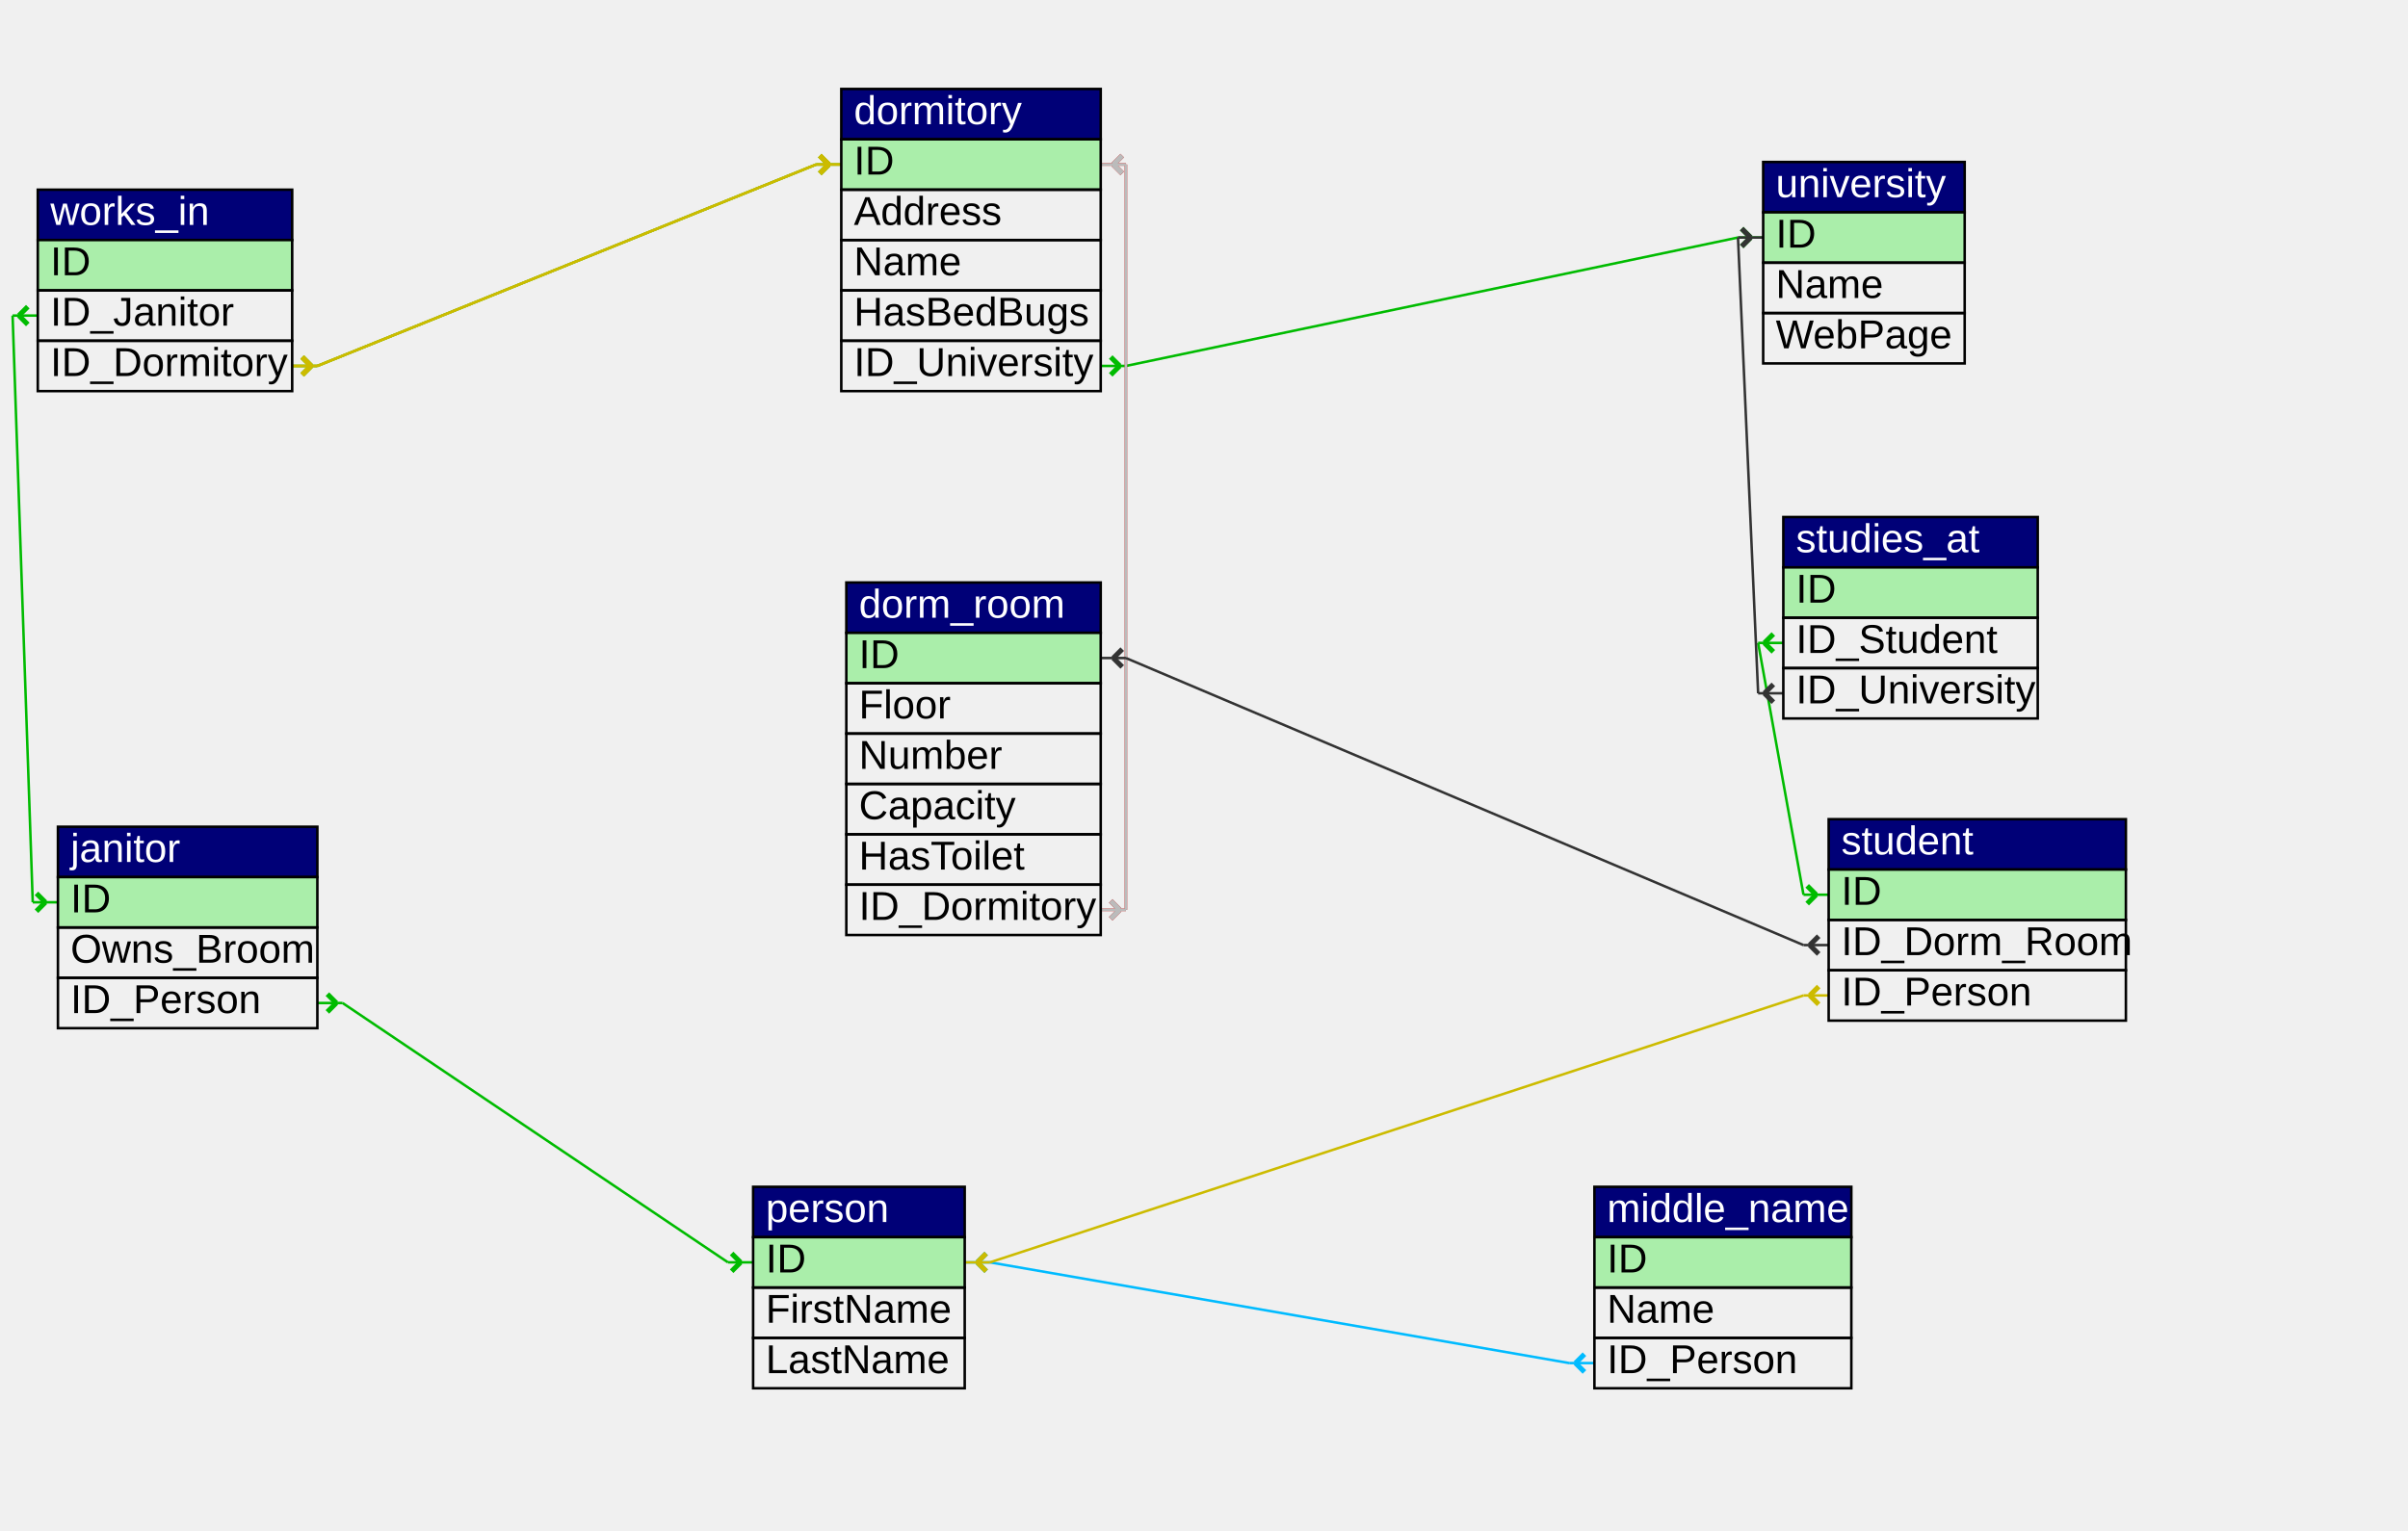
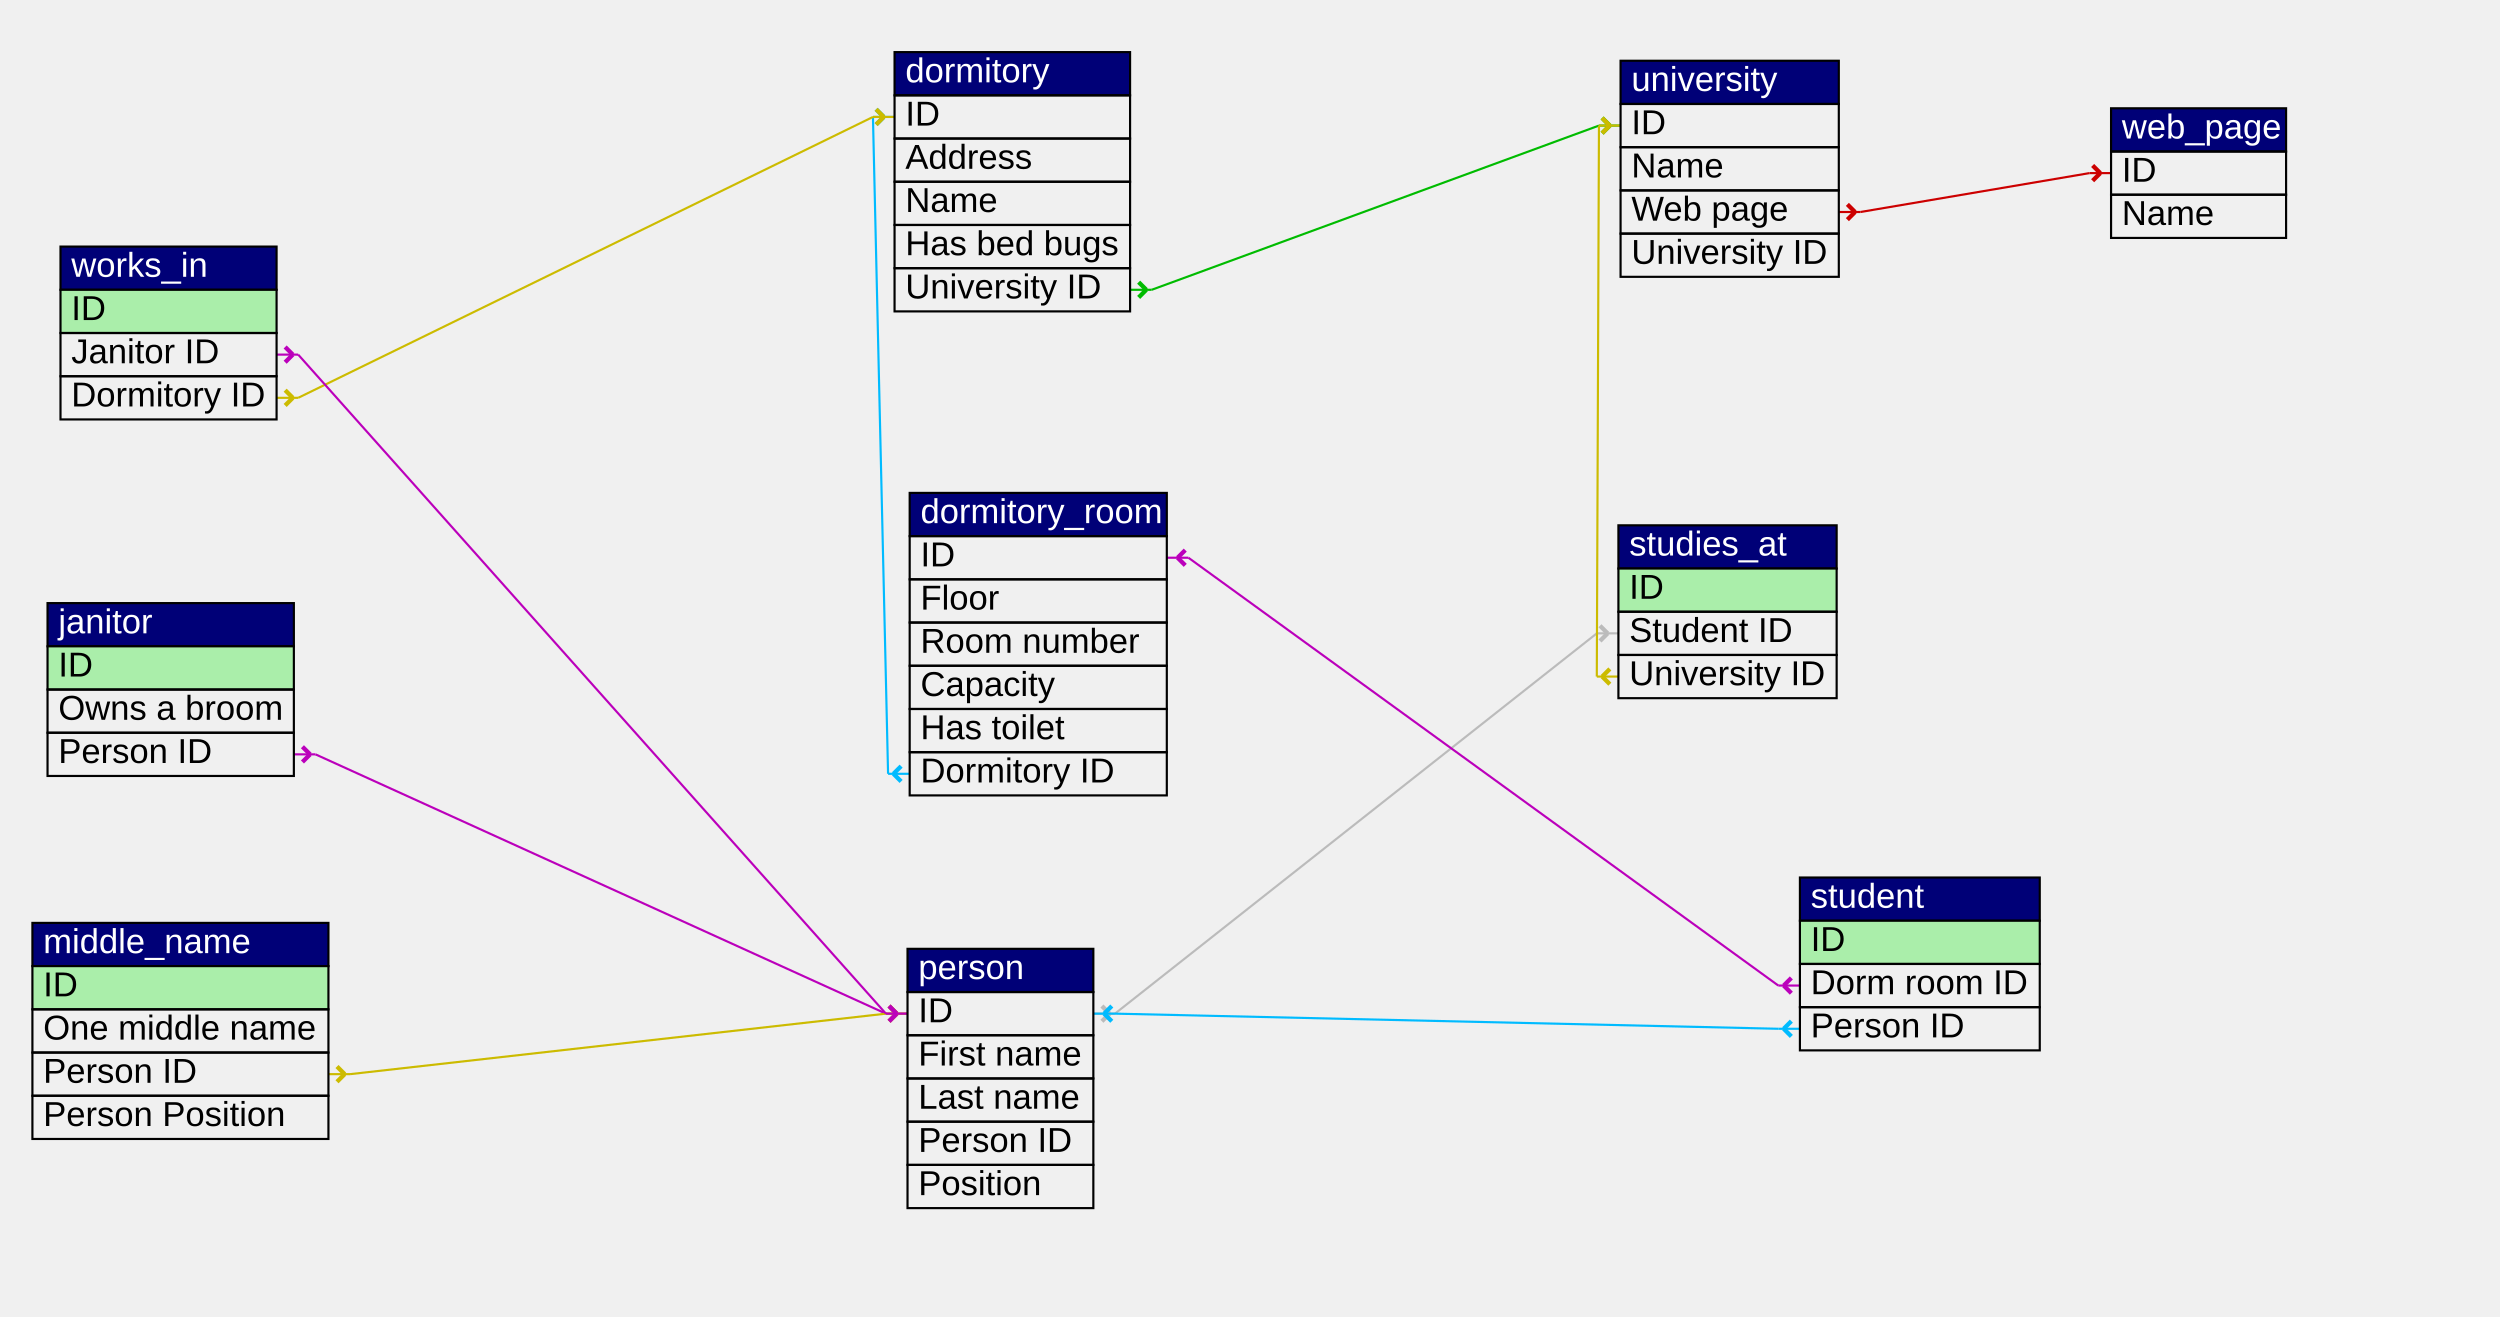
- <svg xmlns="http://www.w3.org/2000/svg" viewBox="97 21 956 567" width="859px" height="546px" version="1.1">
-   <line x1="534" y1="146" x2="544" y2="146" style="stroke:#0b0;stroke-width:1;" />
-   <line x1="787" y1="95" x2="797" y2="95" style="stroke:#0b0;stroke-width:1;" />
-   <line x1="544" y1="146" x2="787" y2="95" style="stroke:#0b0;stroke-width:1;" />
-   <line x1="541.5" y1="146" x2="537.964" y2="149.536" style="stroke:#0b0;stroke-width:2;" />
-   <line x1="541.5" y1="146" x2="537.964" y2="142.464" style="stroke:#0b0;stroke-width:2;" />
-   <line x1="792" y1="95" x2="788.464" y2="98.536" style="stroke:#0b0;stroke-width:2;" />
-   <line x1="792" y1="95" x2="788.464" y2="91.464" style="stroke:#0b0;stroke-width:2;" />
-   <line x1="534" y1="362" x2="544" y2="362" style="stroke:#c00;stroke-width:1;" />
-   <line x1="544" y1="66" x2="534" y2="66" style="stroke:#c00;stroke-width:1;" />
-   <line x1="544" y1="362" x2="544" y2="66" style="stroke:#c00;stroke-width:1;" />
-   <line x1="541.5" y1="362" x2="537.964" y2="365.536" style="stroke:#c00;stroke-width:2;" />
-   <line x1="541.5" y1="362" x2="537.964" y2="358.464" style="stroke:#c00;stroke-width:2;" />
-   <line x1="539" y1="66" x2="542.536" y2="69.536" style="stroke:#c00;stroke-width:2;" />
-   <line x1="539" y1="66" x2="542.536" y2="62.464" style="stroke:#c00;stroke-width:2;" />
-   <line x1="534" y1="362" x2="544" y2="362" style="stroke:#bbb;stroke-width:1;" />
-   <line x1="544" y1="66" x2="534" y2="66" style="stroke:#bbb;stroke-width:1;" />
-   <line x1="544" y1="362" x2="544" y2="66" style="stroke:#bbb;stroke-width:1;" />
-   <line x1="541.5" y1="362" x2="537.964" y2="365.536" style="stroke:#bbb;stroke-width:2;" />
-   <line x1="541.5" y1="362" x2="537.964" y2="358.464" style="stroke:#bbb;stroke-width:2;" />
-   <line x1="539" y1="66" x2="542.536" y2="69.536" style="stroke:#bbb;stroke-width:2;" />
-   <line x1="539" y1="66" x2="542.536" y2="62.464" style="stroke:#bbb;stroke-width:2;" />
-   <line x1="223" y1="399" x2="233" y2="399" style="stroke:#0b0;stroke-width:1;" />
-   <line x1="386" y1="502" x2="396" y2="502" style="stroke:#0b0;stroke-width:1;" />
-   <line x1="233" y1="399" x2="386" y2="502" style="stroke:#0b0;stroke-width:1;" />
-   <line x1="230.5" y1="399" x2="226.964" y2="402.536" style="stroke:#0b0;stroke-width:2;" />
-   <line x1="230.5" y1="399" x2="226.964" y2="395.464" style="stroke:#0b0;stroke-width:2;" />
-   <line x1="391" y1="502" x2="387.464" y2="505.536" style="stroke:#0b0;stroke-width:2;" />
-   <line x1="391" y1="502" x2="387.464" y2="498.464" style="stroke:#0b0;stroke-width:2;" />
-   <line x1="730" y1="542" x2="720" y2="542" style="stroke:#0bf;stroke-width:1;" />
-   <line x1="490" y1="502" x2="480" y2="502" style="stroke:#0bf;stroke-width:1;" />
-   <line x1="720" y1="542" x2="490" y2="502" style="stroke:#0bf;stroke-width:1;" />
-   <line x1="722.5" y1="542" x2="726.036" y2="545.536" style="stroke:#0bf;stroke-width:2;" />
-   <line x1="722.5" y1="542" x2="726.036" y2="538.464" style="stroke:#0bf;stroke-width:2;" />
-   <line x1="485" y1="502" x2="488.536" y2="505.536" style="stroke:#0bf;stroke-width:2;" />
-   <line x1="485" y1="502" x2="488.536" y2="498.464" style="stroke:#0bf;stroke-width:2;" />
-   <line x1="823" y1="376" x2="813" y2="376" style="stroke:#333;stroke-width:1;" />
-   <line x1="544" y1="262" x2="534" y2="262" style="stroke:#333;stroke-width:1;" />
-   <line x1="813" y1="376" x2="544" y2="262" style="stroke:#333;stroke-width:1;" />
-   <line x1="815.5" y1="376" x2="819.036" y2="379.536" style="stroke:#333;stroke-width:2;" />
-   <line x1="815.5" y1="376" x2="819.036" y2="372.464" style="stroke:#333;stroke-width:2;" />
-   <line x1="539" y1="262" x2="542.536" y2="265.536" style="stroke:#333;stroke-width:2;" />
-   <line x1="539" y1="262" x2="542.536" y2="258.464" style="stroke:#333;stroke-width:2;" />
-   <line x1="823" y1="396" x2="813" y2="396" style="stroke:#cb0;stroke-width:1;" />
-   <line x1="490" y1="502" x2="480" y2="502" style="stroke:#cb0;stroke-width:1;" />
-   <line x1="813" y1="396" x2="490" y2="502" style="stroke:#cb0;stroke-width:1;" />
-   <line x1="815.5" y1="396" x2="819.036" y2="399.536" style="stroke:#cb0;stroke-width:2;" />
-   <line x1="815.5" y1="396" x2="819.036" y2="392.464" style="stroke:#cb0;stroke-width:2;" />
-   <line x1="485" y1="502" x2="488.536" y2="505.536" style="stroke:#cb0;stroke-width:2;" />
-   <line x1="485" y1="502" x2="488.536" y2="498.464" style="stroke:#cb0;stroke-width:2;" />
-   <line x1="805" y1="256" x2="795" y2="256" style="stroke:#0b0;stroke-width:1;" />
-   <line x1="813" y1="356" x2="823" y2="356" style="stroke:#0b0;stroke-width:1;" />
-   <line x1="795" y1="256" x2="813" y2="356" style="stroke:#0b0;stroke-width:1;" />
-   <line x1="797.5" y1="256" x2="801.036" y2="259.536" style="stroke:#0b0;stroke-width:2;" />
-   <line x1="797.5" y1="256" x2="801.036" y2="252.464" style="stroke:#0b0;stroke-width:2;" />
-   <line x1="818" y1="356" x2="814.464" y2="359.536" style="stroke:#0b0;stroke-width:2;" />
-   <line x1="818" y1="356" x2="814.464" y2="352.464" style="stroke:#0b0;stroke-width:2;" />
-   <line x1="805" y1="276" x2="795" y2="276" style="stroke:#333;stroke-width:1;" />
-   <line x1="787" y1="95" x2="797" y2="95" style="stroke:#333;stroke-width:1;" />
-   <line x1="795" y1="276" x2="787" y2="95" style="stroke:#333;stroke-width:1;" />
-   <line x1="797.5" y1="276" x2="801.036" y2="279.536" style="stroke:#333;stroke-width:2;" />
-   <line x1="797.5" y1="276" x2="801.036" y2="272.464" style="stroke:#333;stroke-width:2;" />
-   <line x1="792" y1="95" x2="788.464" y2="98.536" style="stroke:#333;stroke-width:2;" />
-   <line x1="792" y1="95" x2="788.464" y2="91.464" style="stroke:#333;stroke-width:2;" />
-   <line x1="112" y1="126" x2="102" y2="126" style="stroke:#0b0;stroke-width:1;" />
-   <line x1="110" y1="359" x2="120" y2="359" style="stroke:#0b0;stroke-width:1;" />
-   <line x1="102" y1="126" x2="110" y2="359" style="stroke:#0b0;stroke-width:1;" />
-   <line x1="104.5" y1="126" x2="108.036" y2="129.536" style="stroke:#0b0;stroke-width:2;" />
-   <line x1="104.5" y1="126" x2="108.036" y2="122.464" style="stroke:#0b0;stroke-width:2;" />
-   <line x1="115" y1="359" x2="111.464" y2="362.536" style="stroke:#0b0;stroke-width:2;" />
-   <line x1="115" y1="359" x2="111.464" y2="355.464" style="stroke:#0b0;stroke-width:2;" />
-   <line x1="213" y1="146" x2="223" y2="146" style="stroke:#0b0;stroke-width:1;" />
-   <line x1="421" y1="66" x2="431" y2="66" style="stroke:#0b0;stroke-width:1;" />
-   <line x1="223" y1="146" x2="421" y2="66" style="stroke:#0b0;stroke-width:1;" />
-   <line x1="220.5" y1="146" x2="216.964" y2="149.536" style="stroke:#0b0;stroke-width:2;" />
-   <line x1="220.5" y1="146" x2="216.964" y2="142.464" style="stroke:#0b0;stroke-width:2;" />
-   <line x1="426" y1="66" x2="422.464" y2="69.536" style="stroke:#0b0;stroke-width:2;" />
-   <line x1="426" y1="66" x2="422.464" y2="62.464" style="stroke:#0b0;stroke-width:2;" />
-   <line x1="213" y1="146" x2="223" y2="146" style="stroke:#cb0;stroke-width:1;" />
-   <line x1="421" y1="66" x2="431" y2="66" style="stroke:#cb0;stroke-width:1;" />
-   <line x1="223" y1="146" x2="421" y2="66" style="stroke:#cb0;stroke-width:1;" />
-   <line x1="220.5" y1="146" x2="216.964" y2="149.536" style="stroke:#cb0;stroke-width:2;" />
-   <line x1="220.5" y1="146" x2="216.964" y2="142.464" style="stroke:#cb0;stroke-width:2;" />
-   <line x1="426" y1="66" x2="422.464" y2="69.536" style="stroke:#cb0;stroke-width:2;" />
-   <line x1="426" y1="66" x2="422.464" y2="62.464" style="stroke:#cb0;stroke-width:2;" />
-   <line x1="213" y1="146" x2="223" y2="146" style="stroke:#cb0;stroke-width:1;" />
-   <line x1="421" y1="66" x2="431" y2="66" style="stroke:#cb0;stroke-width:1;" />
-   <line x1="223" y1="146" x2="421" y2="66" style="stroke:#cb0;stroke-width:1;" />
-   <line x1="220.5" y1="146" x2="216.964" y2="149.536" style="stroke:#cb0;stroke-width:2;" />
-   <line x1="220.5" y1="146" x2="216.964" y2="142.464" style="stroke:#cb0;stroke-width:2;" />
-   <line x1="426" y1="66" x2="422.464" y2="69.536" style="stroke:#cb0;stroke-width:2;" />
-   <line x1="426" y1="66" x2="422.464" y2="62.464" style="stroke:#cb0;stroke-width:2;" />
-   <rect width="103" height="20" x="431" y="36" style="fill:#007;stroke:black;" />
-   <text width="103" height="20" x="436" y="50" style="fill:#fff;" font-family="Arial" font-size="16px"> dormitory</text>
-   <rect width="103" height="20" x="431" y="56" style="fill:#aea;stroke:black;" />
-   <text width="103" height="20" x="436" y="70" style="fill:black;" font-family="Arial" font-size="16px">ID</text>
-   <rect width="103" height="20" x="431" y="76" style="fill:none;stroke:black;" />
-   <text width="103" height="20" x="436" y="90" style="fill:black;" font-family="Arial" font-size="16px">Address</text>
-   <rect width="103" height="20" x="431" y="96" style="fill:none;stroke:black;" />
-   <text width="103" height="20" x="436" y="110" style="fill:black;" font-family="Arial" font-size="16px">Name</text>
-   <rect width="103" height="20" x="431" y="116" style="fill:none;stroke:black;" />
-   <text width="103" height="20" x="436" y="130" style="fill:black;" font-family="Arial" font-size="16px">HasBedBugs</text>
-   <rect width="103" height="20" x="431" y="136" style="fill:none;stroke:black;" />
-   <text width="103" height="20" x="436" y="150" style="fill:black;" font-family="Arial" font-size="16px">ID_University</text>
-   <rect width="101" height="20" x="433" y="232" style="fill:#007;stroke:black;" />
-   <text width="101" height="20" x="438" y="246" style="fill:#fff;" font-family="Arial" font-size="16px"> dorm_room</text>
-   <rect width="101" height="20" x="433" y="252" style="fill:#aea;stroke:black;" />
-   <text width="101" height="20" x="438" y="266" style="fill:black;" font-family="Arial" font-size="16px">ID</text>
-   <rect width="101" height="20" x="433" y="272" style="fill:none;stroke:black;" />
-   <text width="101" height="20" x="438" y="286" style="fill:black;" font-family="Arial" font-size="16px">Floor</text>
-   <rect width="101" height="20" x="433" y="292" style="fill:none;stroke:black;" />
-   <text width="101" height="20" x="438" y="306" style="fill:black;" font-family="Arial" font-size="16px">Number</text>
-   <rect width="101" height="20" x="433" y="312" style="fill:none;stroke:black;" />
-   <text width="101" height="20" x="438" y="326" style="fill:black;" font-family="Arial" font-size="16px">Capacity</text>
-   <rect width="101" height="20" x="433" y="332" style="fill:none;stroke:black;" />
-   <text width="101" height="20" x="438" y="346" style="fill:black;" font-family="Arial" font-size="16px">HasToilet</text>
-   <rect width="101" height="20" x="433" y="352" style="fill:none;stroke:black;" />
-   <text width="101" height="20" x="438" y="366" style="fill:black;" font-family="Arial" font-size="16px">ID_Dormitory</text>
-   <rect width="103" height="20" x="120" y="329" style="fill:#007;stroke:black;" />
-   <text width="103" height="20" x="125" y="343" style="fill:#fff;" font-family="Arial" font-size="16px"> janitor</text>
-   <rect width="103" height="20" x="120" y="349" style="fill:#aea;stroke:black;" />
-   <text width="103" height="20" x="125" y="363" style="fill:black;" font-family="Arial" font-size="16px">ID</text>
-   <rect width="103" height="20" x="120" y="369" style="fill:none;stroke:black;" />
-   <text width="103" height="20" x="125" y="383" style="fill:black;" font-family="Arial" font-size="16px">Owns_Broom</text>
-   <rect width="103" height="20" x="120" y="389" style="fill:none;stroke:black;" />
-   <text width="103" height="20" x="125" y="403" style="fill:black;" font-family="Arial" font-size="16px">ID_Person</text>
-   <rect width="102" height="20" x="730" y="472" style="fill:#007;stroke:black;" />
-   <text width="102" height="20" x="735" y="486" style="fill:#fff;" font-family="Arial" font-size="16px"> middle_name</text>
-   <rect width="102" height="20" x="730" y="492" style="fill:#aea;stroke:black;" />
-   <text width="102" height="20" x="735" y="506" style="fill:black;" font-family="Arial" font-size="16px">ID</text>
-   <rect width="102" height="20" x="730" y="512" style="fill:none;stroke:black;" />
-   <text width="102" height="20" x="735" y="526" style="fill:black;" font-family="Arial" font-size="16px">Name</text>
-   <rect width="102" height="20" x="730" y="532" style="fill:none;stroke:black;" />
-   <text width="102" height="20" x="735" y="546" style="fill:black;" font-family="Arial" font-size="16px">ID_Person</text>
-   <rect width="84" height="20" x="396" y="472" style="fill:#007;stroke:black;" />
-   <text width="84" height="20" x="401" y="486" style="fill:#fff;" font-family="Arial" font-size="16px"> person</text>
-   <rect width="84" height="20" x="396" y="492" style="fill:#aea;stroke:black;" />
-   <text width="84" height="20" x="401" y="506" style="fill:black;" font-family="Arial" font-size="16px">ID</text>
-   <rect width="84" height="20" x="396" y="512" style="fill:none;stroke:black;" />
-   <text width="84" height="20" x="401" y="526" style="fill:black;" font-family="Arial" font-size="16px">FirstName</text>
-   <rect width="84" height="20" x="396" y="532" style="fill:none;stroke:black;" />
-   <text width="84" height="20" x="401" y="546" style="fill:black;" font-family="Arial" font-size="16px">LastName</text>
-   <rect width="118" height="20" x="823" y="326" style="fill:#007;stroke:black;" />
-   <text width="118" height="20" x="828" y="340" style="fill:#fff;" font-family="Arial" font-size="16px"> student</text>
-   <rect width="118" height="20" x="823" y="346" style="fill:#aea;stroke:black;" />
-   <text width="118" height="20" x="828" y="360" style="fill:black;" font-family="Arial" font-size="16px">ID</text>
-   <rect width="118" height="20" x="823" y="366" style="fill:none;stroke:black;" />
-   <text width="118" height="20" x="828" y="380" style="fill:black;" font-family="Arial" font-size="16px">ID_Dorm_Room</text>
-   <rect width="118" height="20" x="823" y="386" style="fill:none;stroke:black;" />
-   <text width="118" height="20" x="828" y="400" style="fill:black;" font-family="Arial" font-size="16px">ID_Person</text>
-   <rect width="101" height="20" x="805" y="206" style="fill:#007;stroke:black;" />
-   <text width="101" height="20" x="810" y="220" style="fill:#fff;" font-family="Arial" font-size="16px"> studies_at</text>
-   <rect width="101" height="20" x="805" y="226" style="fill:#aea;stroke:black;" />
-   <text width="101" height="20" x="810" y="240" style="fill:black;" font-family="Arial" font-size="16px">ID</text>
-   <rect width="101" height="20" x="805" y="246" style="fill:none;stroke:black;" />
-   <text width="101" height="20" x="810" y="260" style="fill:black;" font-family="Arial" font-size="16px">ID_Student</text>
-   <rect width="101" height="20" x="805" y="266" style="fill:none;stroke:black;" />
-   <text width="101" height="20" x="810" y="280" style="fill:black;" font-family="Arial" font-size="16px">ID_University</text>
-   <rect width="80" height="20" x="797" y="65" style="fill:#007;stroke:black;" />
-   <text width="80" height="20" x="802" y="79" style="fill:#fff;" font-family="Arial" font-size="16px"> university</text>
-   <rect width="80" height="20" x="797" y="85" style="fill:#aea;stroke:black;" />
-   <text width="80" height="20" x="802" y="99" style="fill:black;" font-family="Arial" font-size="16px">ID</text>
-   <rect width="80" height="20" x="797" y="105" style="fill:none;stroke:black;" />
-   <text width="80" height="20" x="802" y="119" style="fill:black;" font-family="Arial" font-size="16px">Name</text>
-   <rect width="80" height="20" x="797" y="125" style="fill:none;stroke:black;" />
-   <text width="80" height="20" x="802" y="139" style="fill:black;" font-family="Arial" font-size="16px">WebPage</text>
-   <rect width="101" height="20" x="112" y="76" style="fill:#007;stroke:black;" />
-   <text width="101" height="20" x="117" y="90" style="fill:#fff;" font-family="Arial" font-size="16px"> works_in</text>
-   <rect width="101" height="20" x="112" y="96" style="fill:#aea;stroke:black;" />
-   <text width="101" height="20" x="117" y="110" style="fill:black;" font-family="Arial" font-size="16px">ID</text>
-   <rect width="101" height="20" x="112" y="116" style="fill:none;stroke:black;" />
-   <text width="101" height="20" x="117" y="130" style="fill:black;" font-family="Arial" font-size="16px">ID_Janitor</text>
-   <rect width="101" height="20" x="112" y="136" style="fill:none;stroke:black;" />
-   <text width="101" height="20" x="117" y="150" style="fill:black;" font-family="Arial" font-size="16px">ID_Dormitory</text>
+ <svg xmlns="http://www.w3.org/2000/svg" viewBox="84 26 1157 591" width="1073px" height="565px" version="1.1">
+   <line x1="607" y1="151" x2="617" y2="151" style="stroke:#0b0;stroke-width:1;" />
+   <line x1="824" y1="75" x2="834" y2="75" style="stroke:#0b0;stroke-width:1;" />
+   <line x1="617" y1="151" x2="824" y2="75" style="stroke:#0b0;stroke-width:1;" />
+   <line x1="614.5" y1="151" x2="610.964" y2="154.536" style="stroke:#0b0;stroke-width:2;" />
+   <line x1="614.5" y1="151" x2="610.964" y2="147.464" style="stroke:#0b0;stroke-width:2;" />
+   <line x1="829" y1="75" x2="825.464" y2="78.536" style="stroke:#0b0;stroke-width:2;" />
+   <line x1="829" y1="75" x2="825.464" y2="71.464" style="stroke:#0b0;stroke-width:2;" />
+   <line x1="505" y1="375" x2="495" y2="375" style="stroke:#0bf;stroke-width:1;" />
+   <line x1="488" y1="71" x2="498" y2="71" style="stroke:#0bf;stroke-width:1;" />
+   <line x1="495" y1="375" x2="488" y2="71" style="stroke:#0bf;stroke-width:1;" />
+   <line x1="497.5" y1="375" x2="501.036" y2="378.536" style="stroke:#0bf;stroke-width:2;" />
+   <line x1="497.5" y1="375" x2="501.036" y2="371.464" style="stroke:#0bf;stroke-width:2;" />
+   <line x1="493" y1="71" x2="489.464" y2="74.536" style="stroke:#0bf;stroke-width:2;" />
+   <line x1="493" y1="71" x2="489.464" y2="67.464" style="stroke:#0bf;stroke-width:2;" />
+   <line x1="220" y1="366" x2="230" y2="366" style="stroke:#b0b;stroke-width:1;" />
+   <line x1="494" y1="486" x2="504" y2="486" style="stroke:#b0b;stroke-width:1;" />
+   <line x1="230" y1="366" x2="494" y2="486" style="stroke:#b0b;stroke-width:1;" />
+   <line x1="227.5" y1="366" x2="223.964" y2="369.536" style="stroke:#b0b;stroke-width:2;" />
+   <line x1="227.5" y1="366" x2="223.964" y2="362.464" style="stroke:#b0b;stroke-width:2;" />
+   <line x1="499" y1="486" x2="495.464" y2="489.536" style="stroke:#b0b;stroke-width:2;" />
+   <line x1="499" y1="486" x2="495.464" y2="482.464" style="stroke:#b0b;stroke-width:2;" />
+   <line x1="236" y1="514" x2="246" y2="514" style="stroke:#cb0;stroke-width:1;" />
+   <line x1="494" y1="486" x2="504" y2="486" style="stroke:#cb0;stroke-width:1;" />
+   <line x1="246" y1="514" x2="494" y2="486" style="stroke:#cb0;stroke-width:1;" />
+   <line x1="243.5" y1="514" x2="239.964" y2="517.536" style="stroke:#cb0;stroke-width:2;" />
+   <line x1="243.5" y1="514" x2="239.964" y2="510.464" style="stroke:#cb0;stroke-width:2;" />
+   <line x1="499" y1="486" x2="495.464" y2="489.536" style="stroke:#cb0;stroke-width:2;" />
+   <line x1="499" y1="486" x2="495.464" y2="482.464" style="stroke:#cb0;stroke-width:2;" />
+   <line x1="590" y1="486" x2="600" y2="486" style="stroke:#bbb;stroke-width:1;" />
+   <line x1="823" y1="310" x2="833" y2="310" style="stroke:#bbb;stroke-width:1;" />
+   <line x1="600" y1="486" x2="823" y2="310" style="stroke:#bbb;stroke-width:1;" />
+   <line x1="597.5" y1="486" x2="593.964" y2="489.536" style="stroke:#bbb;stroke-width:2;" />
+   <line x1="597.5" y1="486" x2="593.964" y2="482.464" style="stroke:#bbb;stroke-width:2;" />
+   <line x1="828" y1="310" x2="824.464" y2="313.536" style="stroke:#bbb;stroke-width:2;" />
+   <line x1="828" y1="310" x2="824.464" y2="306.464" style="stroke:#bbb;stroke-width:2;" />
+   <line x1="917" y1="473" x2="907" y2="473" style="stroke:#b0b;stroke-width:1;" />
+   <line x1="634" y1="275" x2="624" y2="275" style="stroke:#b0b;stroke-width:1;" />
+   <line x1="907" y1="473" x2="634" y2="275" style="stroke:#b0b;stroke-width:1;" />
+   <line x1="909.5" y1="473" x2="913.036" y2="476.536" style="stroke:#b0b;stroke-width:2;" />
+   <line x1="909.5" y1="473" x2="913.036" y2="469.464" style="stroke:#b0b;stroke-width:2;" />
+   <line x1="629" y1="275" x2="632.536" y2="278.536" style="stroke:#b0b;stroke-width:2;" />
+   <line x1="629" y1="275" x2="632.536" y2="271.464" style="stroke:#b0b;stroke-width:2;" />
+   <line x1="917" y1="493" x2="907" y2="493" style="stroke:#0bf;stroke-width:1;" />
+   <line x1="600" y1="486" x2="590" y2="486" style="stroke:#0bf;stroke-width:1;" />
+   <line x1="907" y1="493" x2="600" y2="486" style="stroke:#0bf;stroke-width:1;" />
+   <line x1="909.5" y1="493" x2="913.036" y2="496.536" style="stroke:#0bf;stroke-width:2;" />
+   <line x1="909.5" y1="493" x2="913.036" y2="489.464" style="stroke:#0bf;stroke-width:2;" />
+   <line x1="595" y1="486" x2="598.536" y2="489.536" style="stroke:#0bf;stroke-width:2;" />
+   <line x1="595" y1="486" x2="598.536" y2="482.464" style="stroke:#0bf;stroke-width:2;" />
+   <line x1="833" y1="330" x2="823" y2="330" style="stroke:#cb0;stroke-width:1;" />
+   <line x1="824" y1="75" x2="834" y2="75" style="stroke:#cb0;stroke-width:1;" />
+   <line x1="823" y1="330" x2="824" y2="75" style="stroke:#cb0;stroke-width:1;" />
+   <line x1="825.5" y1="330" x2="829.036" y2="333.536" style="stroke:#cb0;stroke-width:2;" />
+   <line x1="825.5" y1="330" x2="829.036" y2="326.464" style="stroke:#cb0;stroke-width:2;" />
+   <line x1="829" y1="75" x2="825.464" y2="78.536" style="stroke:#cb0;stroke-width:2;" />
+   <line x1="829" y1="75" x2="825.464" y2="71.464" style="stroke:#cb0;stroke-width:2;" />
+   <line x1="935" y1="115" x2="945" y2="115" style="stroke:#c00;stroke-width:1;" />
+   <line x1="1051" y1="97" x2="1061" y2="97" style="stroke:#c00;stroke-width:1;" />
+   <line x1="945" y1="115" x2="1051" y2="97" style="stroke:#c00;stroke-width:1;" />
+   <line x1="942.5" y1="115" x2="938.964" y2="118.536" style="stroke:#c00;stroke-width:2;" />
+   <line x1="942.5" y1="115" x2="938.964" y2="111.464" style="stroke:#c00;stroke-width:2;" />
+   <line x1="1056" y1="97" x2="1052.464" y2="100.536" style="stroke:#c00;stroke-width:2;" />
+   <line x1="1056" y1="97" x2="1052.464" y2="93.464" style="stroke:#c00;stroke-width:2;" />
+   <line x1="212" y1="201" x2="222" y2="201" style="stroke:#cb0;stroke-width:1;" />
+   <line x1="488" y1="71" x2="498" y2="71" style="stroke:#cb0;stroke-width:1;" />
+   <line x1="222" y1="201" x2="488" y2="71" style="stroke:#cb0;stroke-width:1;" />
+   <line x1="219.5" y1="201" x2="215.964" y2="204.536" style="stroke:#cb0;stroke-width:2;" />
+   <line x1="219.5" y1="201" x2="215.964" y2="197.464" style="stroke:#cb0;stroke-width:2;" />
+   <line x1="493" y1="71" x2="489.464" y2="74.536" style="stroke:#cb0;stroke-width:2;" />
+   <line x1="493" y1="71" x2="489.464" y2="67.464" style="stroke:#cb0;stroke-width:2;" />
+   <line x1="212" y1="181" x2="222" y2="181" style="stroke:#b0b;stroke-width:1;" />
+   <line x1="494" y1="486" x2="504" y2="486" style="stroke:#b0b;stroke-width:1;" />
+   <line x1="222" y1="181" x2="494" y2="486" style="stroke:#b0b;stroke-width:1;" />
+   <line x1="219.5" y1="181" x2="215.964" y2="184.536" style="stroke:#b0b;stroke-width:2;" />
+   <line x1="219.5" y1="181" x2="215.964" y2="177.464" style="stroke:#b0b;stroke-width:2;" />
+   <line x1="499" y1="486" x2="495.464" y2="489.536" style="stroke:#b0b;stroke-width:2;" />
+   <line x1="499" y1="486" x2="495.464" y2="482.464" style="stroke:#b0b;stroke-width:2;" />
+   <rect width="109" height="20" x="498" y="41" style="fill:#007;stroke:black;" />
+   <text width="109" height="20" x="503" y="55" style="fill:#fff;" font-family="Arial" font-size="16px"> dormitory</text>
+   <rect width="109" height="20" x="498" y="61" style="fill:none;stroke:black;" />
+   <text width="109" height="20" x="503" y="75" style="fill:black;" font-family="Arial" font-size="16px">ID</text>
+   <rect width="109" height="20" x="498" y="81" style="fill:none;stroke:black;" />
+   <text width="109" height="20" x="503" y="95" style="fill:black;" font-family="Arial" font-size="16px">Address</text>
+   <rect width="109" height="20" x="498" y="101" style="fill:none;stroke:black;" />
+   <text width="109" height="20" x="503" y="115" style="fill:black;" font-family="Arial" font-size="16px">Name</text>
+   <rect width="109" height="20" x="498" y="121" style="fill:none;stroke:black;" />
+   <text width="109" height="20" x="503" y="135" style="fill:black;" font-family="Arial" font-size="16px">Has bed bugs</text>
+   <rect width="109" height="20" x="498" y="141" style="fill:none;stroke:black;" />
+   <text width="109" height="20" x="503" y="155" style="fill:black;" font-family="Arial" font-size="16px">University ID</text>
+   <rect width="119" height="20" x="505" y="245" style="fill:#007;stroke:black;" />
+   <text width="119" height="20" x="510" y="259" style="fill:#fff;" font-family="Arial" font-size="16px"> dormitory_room</text>
+   <rect width="119" height="20" x="505" y="265" style="fill:none;stroke:black;" />
+   <text width="119" height="20" x="510" y="279" style="fill:black;" font-family="Arial" font-size="16px">ID</text>
+   <rect width="119" height="20" x="505" y="285" style="fill:none;stroke:black;" />
+   <text width="119" height="20" x="510" y="299" style="fill:black;" font-family="Arial" font-size="16px">Floor</text>
+   <rect width="119" height="20" x="505" y="305" style="fill:none;stroke:black;" />
+   <text width="119" height="20" x="510" y="319" style="fill:black;" font-family="Arial" font-size="16px">Room number</text>
+   <rect width="119" height="20" x="505" y="325" style="fill:none;stroke:black;" />
+   <text width="119" height="20" x="510" y="339" style="fill:black;" font-family="Arial" font-size="16px">Capacity</text>
+   <rect width="119" height="20" x="505" y="345" style="fill:none;stroke:black;" />
+   <text width="119" height="20" x="510" y="359" style="fill:black;" font-family="Arial" font-size="16px">Has toilet</text>
+   <rect width="119" height="20" x="505" y="365" style="fill:none;stroke:black;" />
+   <text width="119" height="20" x="510" y="379" style="fill:black;" font-family="Arial" font-size="16px">Dormitory ID</text>
+   <rect width="114" height="20" x="106" y="296" style="fill:#007;stroke:black;" />
+   <text width="114" height="20" x="111" y="310" style="fill:#fff;" font-family="Arial" font-size="16px"> janitor</text>
+   <rect width="114" height="20" x="106" y="316" style="fill:#aea;stroke:black;" />
+   <text width="114" height="20" x="111" y="330" style="fill:black;" font-family="Arial" font-size="16px">ID</text>
+   <rect width="114" height="20" x="106" y="336" style="fill:none;stroke:black;" />
+   <text width="114" height="20" x="111" y="350" style="fill:black;" font-family="Arial" font-size="16px">Owns a broom</text>
+   <rect width="114" height="20" x="106" y="356" style="fill:none;stroke:black;" />
+   <text width="114" height="20" x="111" y="370" style="fill:black;" font-family="Arial" font-size="16px">Person ID</text>
+   <rect width="137" height="20" x="99" y="444" style="fill:#007;stroke:black;" />
+   <text width="137" height="20" x="104" y="458" style="fill:#fff;" font-family="Arial" font-size="16px"> middle_name</text>
+   <rect width="137" height="20" x="99" y="464" style="fill:#aea;stroke:black;" />
+   <text width="137" height="20" x="104" y="478" style="fill:black;" font-family="Arial" font-size="16px">ID</text>
+   <rect width="137" height="20" x="99" y="484" style="fill:none;stroke:black;" />
+   <text width="137" height="20" x="104" y="498" style="fill:black;" font-family="Arial" font-size="16px">One middle name</text>
+   <rect width="137" height="20" x="99" y="504" style="fill:none;stroke:black;" />
+   <text width="137" height="20" x="104" y="518" style="fill:black;" font-family="Arial" font-size="16px">Person ID</text>
+   <rect width="137" height="20" x="99" y="524" style="fill:none;stroke:black;" />
+   <text width="137" height="20" x="104" y="538" style="fill:black;" font-family="Arial" font-size="16px">Person Position</text>
+   <rect width="86" height="20" x="504" y="456" style="fill:#007;stroke:black;" />
+   <text width="86" height="20" x="509" y="470" style="fill:#fff;" font-family="Arial" font-size="16px"> person</text>
+   <rect width="86" height="20" x="504" y="476" style="fill:none;stroke:black;" />
+   <text width="86" height="20" x="509" y="490" style="fill:black;" font-family="Arial" font-size="16px">ID</text>
+   <rect width="86" height="20" x="504" y="496" style="fill:none;stroke:black;" />
+   <text width="86" height="20" x="509" y="510" style="fill:black;" font-family="Arial" font-size="16px">First name</text>
+   <rect width="86" height="20" x="504" y="516" style="fill:none;stroke:black;" />
+   <text width="86" height="20" x="509" y="530" style="fill:black;" font-family="Arial" font-size="16px">Last name</text>
+   <rect width="86" height="20" x="504" y="536" style="fill:none;stroke:black;" />
+   <text width="86" height="20" x="509" y="550" style="fill:black;" font-family="Arial" font-size="16px">Person ID</text>
+   <rect width="86" height="20" x="504" y="556" style="fill:none;stroke:black;" />
+   <text width="86" height="20" x="509" y="570" style="fill:black;" font-family="Arial" font-size="16px">Position</text>
+   <rect width="111" height="20" x="917" y="423" style="fill:#007;stroke:black;" />
+   <text width="111" height="20" x="922" y="437" style="fill:#fff;" font-family="Arial" font-size="16px"> student</text>
+   <rect width="111" height="20" x="917" y="443" style="fill:#aea;stroke:black;" />
+   <text width="111" height="20" x="922" y="457" style="fill:black;" font-family="Arial" font-size="16px">ID</text>
+   <rect width="111" height="20" x="917" y="463" style="fill:none;stroke:black;" />
+   <text width="111" height="20" x="922" y="477" style="fill:black;" font-family="Arial" font-size="16px">Dorm room ID</text>
+   <rect width="111" height="20" x="917" y="483" style="fill:none;stroke:black;" />
+   <text width="111" height="20" x="922" y="497" style="fill:black;" font-family="Arial" font-size="16px">Person ID</text>
+   <rect width="101" height="20" x="833" y="260" style="fill:#007;stroke:black;" />
+   <text width="101" height="20" x="838" y="274" style="fill:#fff;" font-family="Arial" font-size="16px"> studies_at</text>
+   <rect width="101" height="20" x="833" y="280" style="fill:#aea;stroke:black;" />
+   <text width="101" height="20" x="838" y="294" style="fill:black;" font-family="Arial" font-size="16px">ID</text>
+   <rect width="101" height="20" x="833" y="300" style="fill:none;stroke:black;" />
+   <text width="101" height="20" x="838" y="314" style="fill:black;" font-family="Arial" font-size="16px">Student ID</text>
+   <rect width="101" height="20" x="833" y="320" style="fill:none;stroke:black;" />
+   <text width="101" height="20" x="838" y="334" style="fill:black;" font-family="Arial" font-size="16px">University ID</text>
+   <rect width="101" height="20" x="834" y="45" style="fill:#007;stroke:black;" />
+   <text width="101" height="20" x="839" y="59" style="fill:#fff;" font-family="Arial" font-size="16px"> university</text>
+   <rect width="101" height="20" x="834" y="65" style="fill:none;stroke:black;" />
+   <text width="101" height="20" x="839" y="79" style="fill:black;" font-family="Arial" font-size="16px">ID</text>
+   <rect width="101" height="20" x="834" y="85" style="fill:none;stroke:black;" />
+   <text width="101" height="20" x="839" y="99" style="fill:black;" font-family="Arial" font-size="16px">Name</text>
+   <rect width="101" height="20" x="834" y="105" style="fill:none;stroke:black;" />
+   <text width="101" height="20" x="839" y="119" style="fill:black;" font-family="Arial" font-size="16px">Web page</text>
+   <rect width="101" height="20" x="834" y="125" style="fill:none;stroke:black;" />
+   <text width="101" height="20" x="839" y="139" style="fill:black;" font-family="Arial" font-size="16px">University ID</text>
+   <rect width="81" height="20" x="1061" y="67" style="fill:#007;stroke:black;" />
+   <text width="81" height="20" x="1066" y="81" style="fill:#fff;" font-family="Arial" font-size="16px"> web_page</text>
+   <rect width="81" height="20" x="1061" y="87" style="fill:none;stroke:black;" />
+   <text width="81" height="20" x="1066" y="101" style="fill:black;" font-family="Arial" font-size="16px">ID</text>
+   <rect width="81" height="20" x="1061" y="107" style="fill:none;stroke:black;" />
+   <text width="81" height="20" x="1066" y="121" style="fill:black;" font-family="Arial" font-size="16px">Name</text>
+   <rect width="100" height="20" x="112" y="131" style="fill:#007;stroke:black;" />
+   <text width="100" height="20" x="117" y="145" style="fill:#fff;" font-family="Arial" font-size="16px"> works_in</text>
+   <rect width="100" height="20" x="112" y="151" style="fill:#aea;stroke:black;" />
+   <text width="100" height="20" x="117" y="165" style="fill:black;" font-family="Arial" font-size="16px">ID</text>
+   <rect width="100" height="20" x="112" y="171" style="fill:none;stroke:black;" />
+   <text width="100" height="20" x="117" y="185" style="fill:black;" font-family="Arial" font-size="16px">Janitor ID</text>
+   <rect width="100" height="20" x="112" y="191" style="fill:none;stroke:black;" />
+   <text width="100" height="20" x="117" y="205" style="fill:black;" font-family="Arial" font-size="16px">Dormitory ID</text>
</svg>
